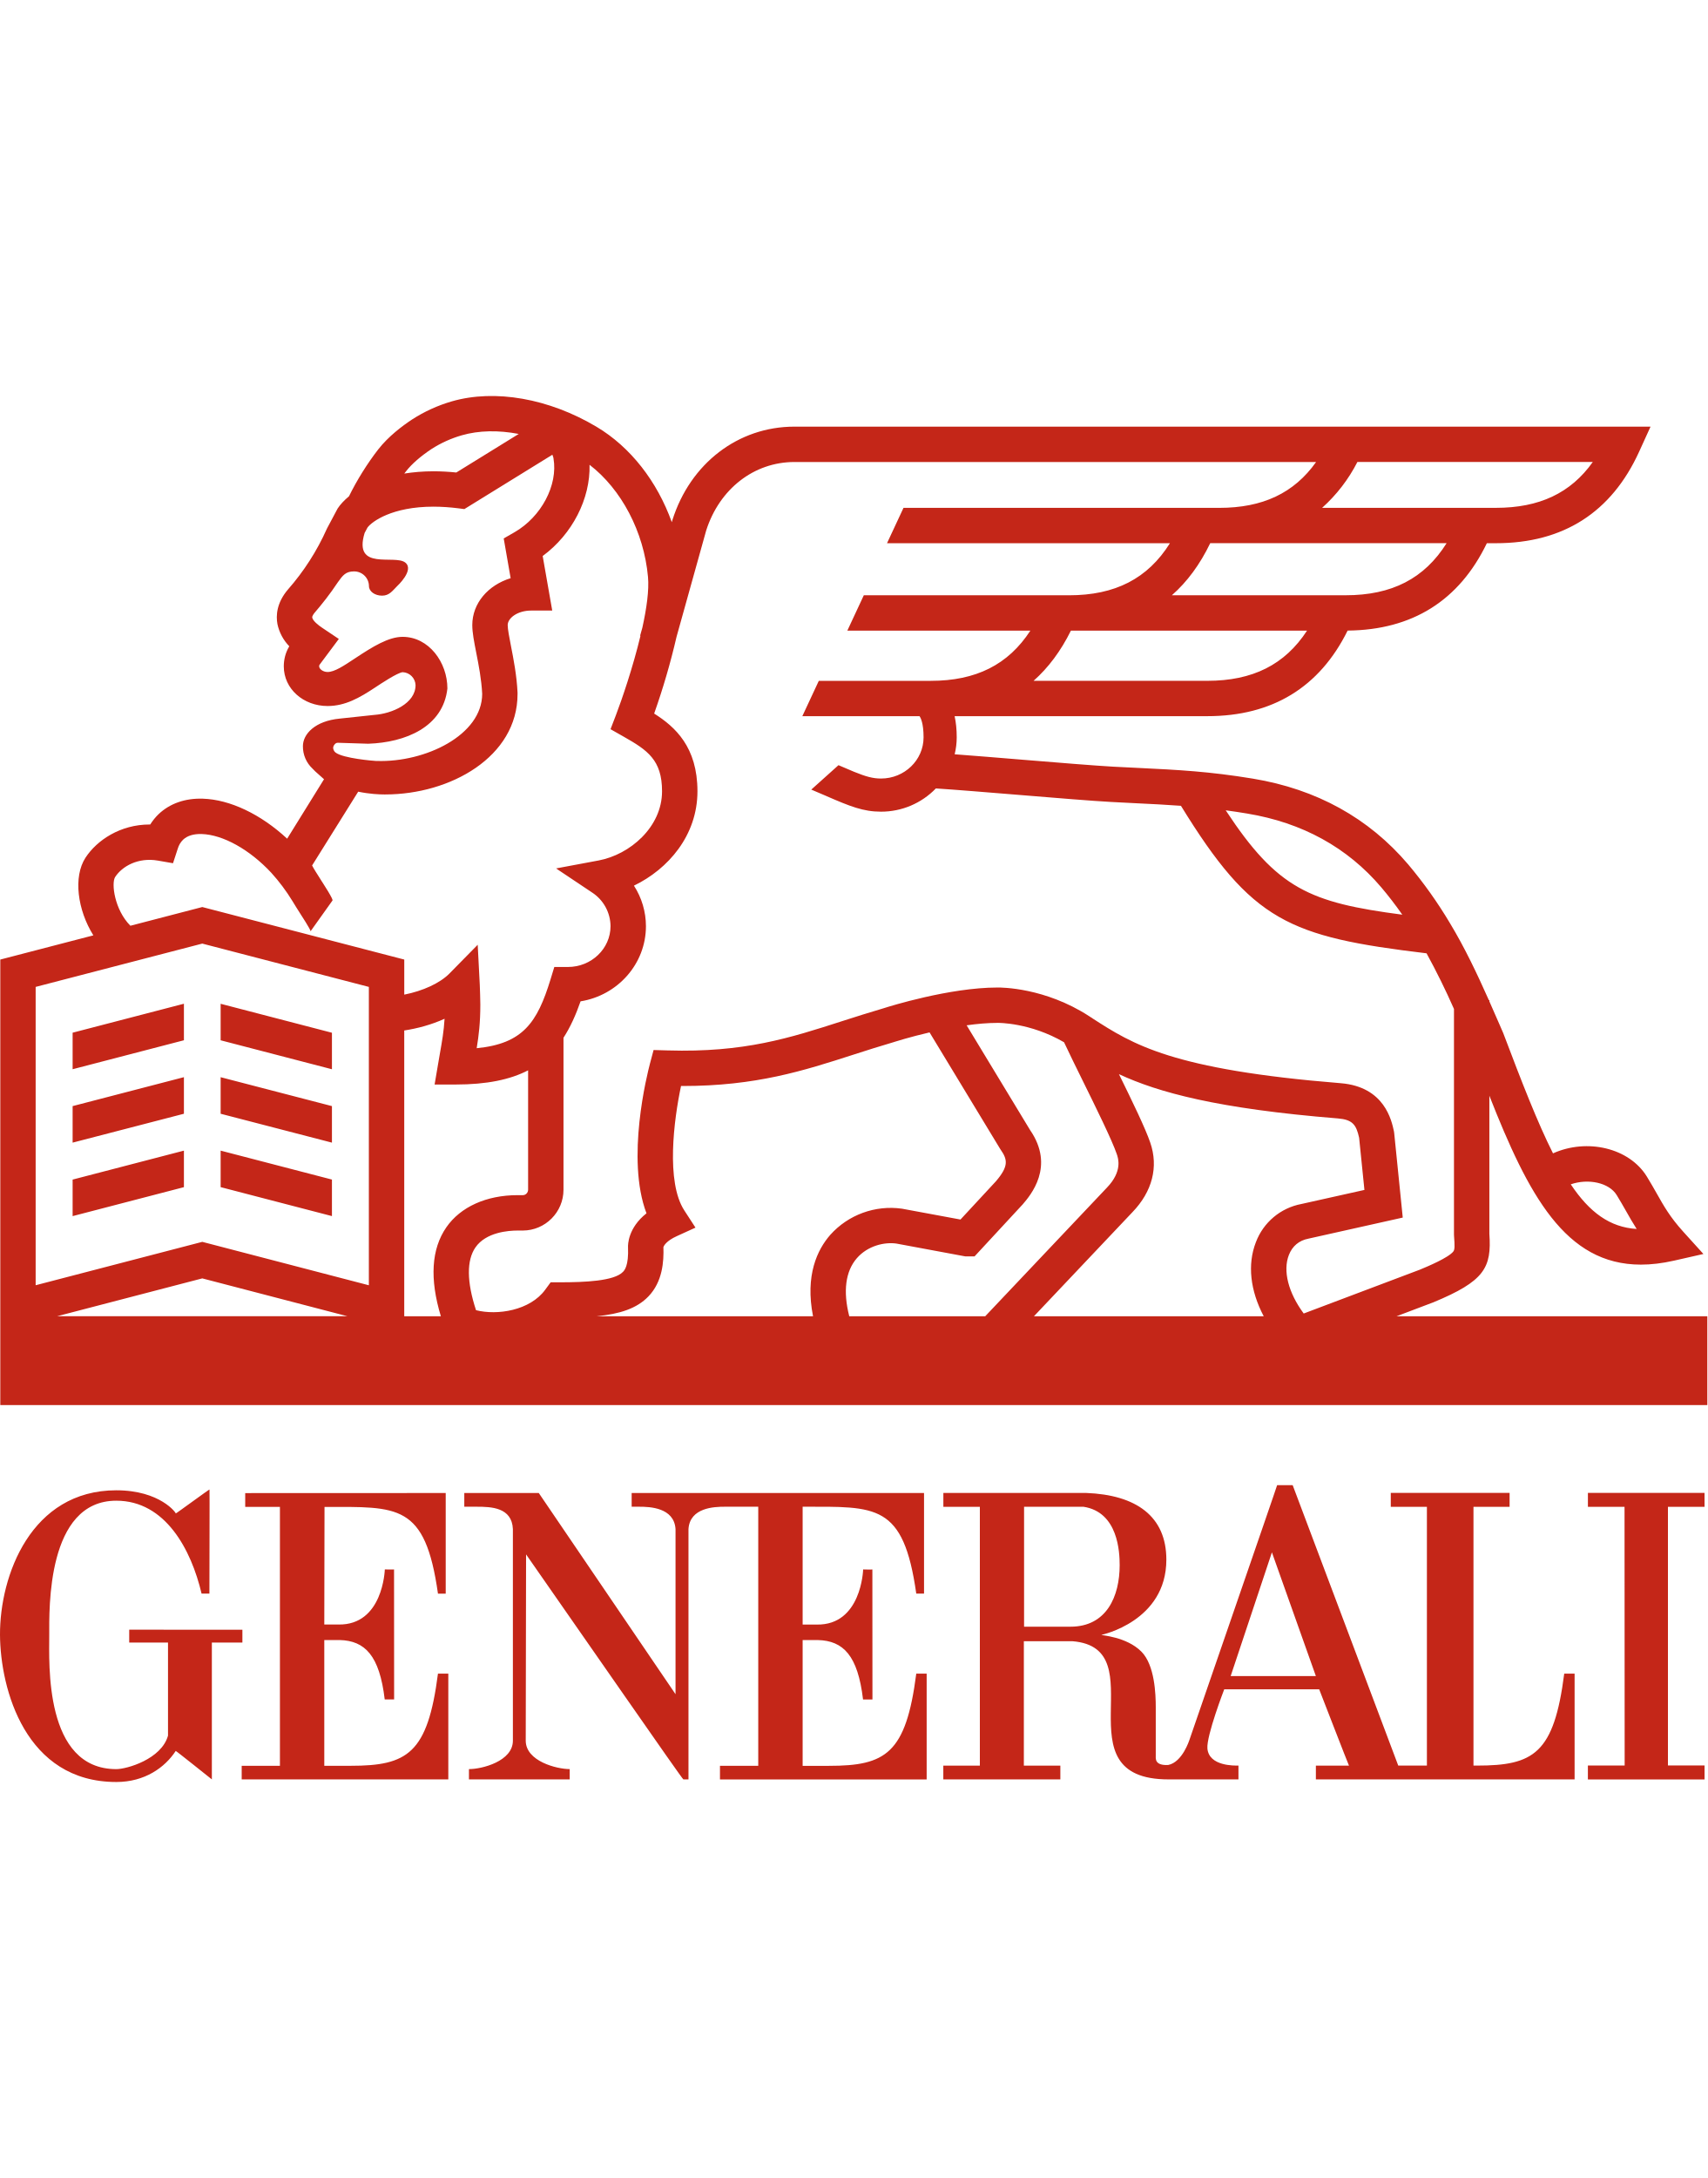
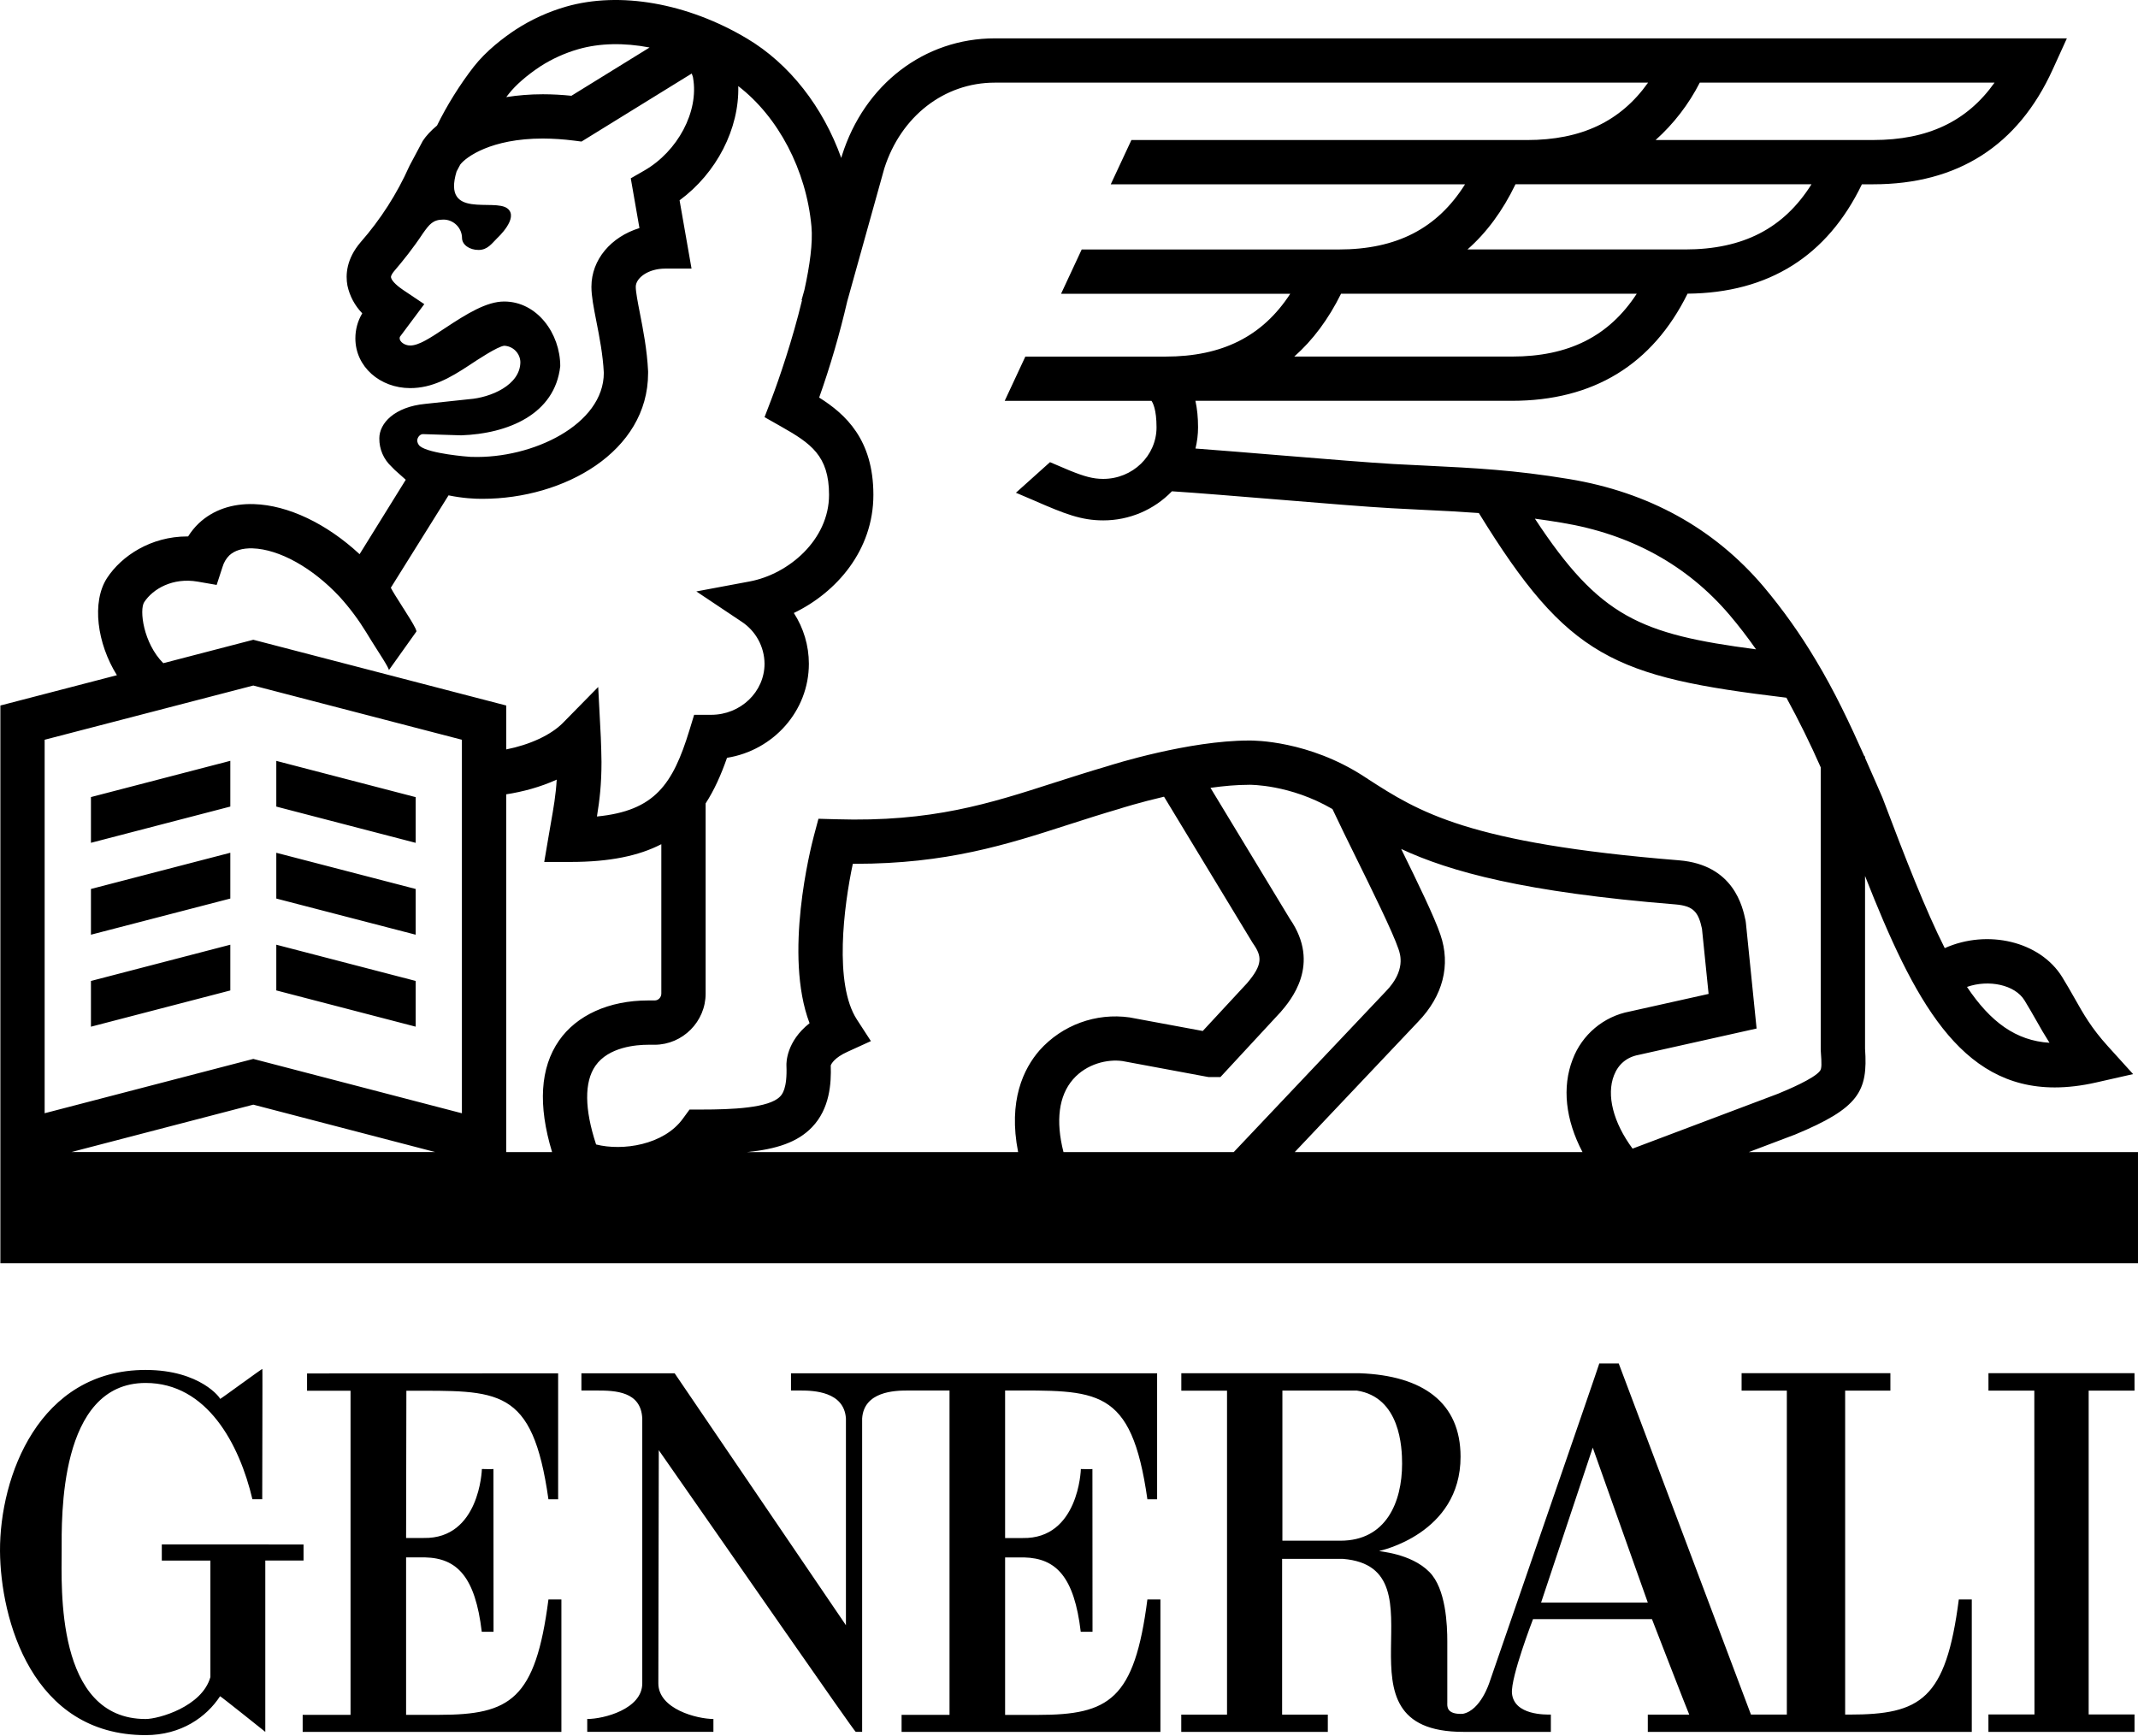
- <svg xmlns="http://www.w3.org/2000/svg" height="88" width="69">
-   <path d="M13.106 65.637h.571c1.8.033 1.875-2.2 1.875-2.226 0 0 .365.01.373 0l.003 5.253h-.38c-.21-1.773-.796-2.375-1.825-2.4h-.617v5.081h1.064c2.296 0 3.113-.492 3.53-3.724h.418v4.274h-8.35v-.55h1.545v-10.46H9.91v-.558l8.103-.003v4.065H17.7c-.518-3.653-1.61-3.503-4.585-3.503zm-3.31.21v.518H8.562v5.53c-.005-.004-1.456-1.165-1.46-1.15C6.666 71.412 5.853 72 4.7 72 1.028 72 .016 68.255 0 66.058c-.01-2.402 1.254-5.844 4.7-5.844 1.777 0 2.433.929 2.402.936.005.015 1.373-.995 1.365-.967.008-.009-.004 3.473-.004 4.204h-.317c-.418-1.776-1.462-3.753-3.446-3.753-2.816 0-2.71 4.377-2.71 5.424 0 1.145-.21 5.422 2.71 5.422.42 0 1.824-.399 2.09-1.354v-3.76H5.222v-.52zm53.42 1.774h.42v4.274H53.18v-.556h1.338c-.01 0-1.206-3.09-1.204-3.083h-3.838s-.722 1.87-.68 2.391c.065.72 1.098.69 1.255.69v.558h-2.82c-4.47.005-.473-5.302-3.886-5.583h-1.967v5.027h1.475v.556h-4.73v-.556H39.6V60.883h-1.475v-.562h5.766c2.03.076 3.246.946 3.246 2.695 0 2.496-2.623 3.039-2.623 3.039-.024.023 1.01.067 1.615.678.54.542.58 1.724.58 2.244v1.98c0 .1-.04.382.5.356.585-.113.861-1.026.854-.995.007-.03 3.565-10.32 3.551-10.312h.628l4.267 11.331h1.158V60.881h-1.46v-.563h4.802v.563h-1.46v10.456h.14c2.294 0 3.113-.484 3.528-3.716zm-13.48.1h3.444l-1.777-5zm-6.474-1.996c1.465 0 1.988-1.233 1.988-2.486 0-.518-.057-2.147-1.465-2.36h-2.398v4.846zM32.438 60.88v4.759h.57c1.801.032 1.875-2.201 1.875-2.227 0 0 .366.01.373 0l.003 5.253h-.38c-.21-1.773-.795-2.374-1.825-2.4h-.616v5.082H33.5c2.296 0 3.114-.493 3.53-3.725h.42v4.274h-8.353v-.55h1.547V60.878h-1.357c-.416 0-1.406.031-1.463.903v10.113h-.207c-.038.006-4.168-5.96-6.356-9.09l-.014 7.525c0 .833 1.256 1.15 1.777 1.15v.415h-4.072v-.415h.006c.521 0 1.77-.317 1.77-1.15v-8.548c-.039-.876-.87-.903-1.464-.903h-.5v-.555h3.01l5.527 8.13v-6.672c-.057-.872-1.046-.903-1.463-.903h-.31v-.555h11.816v4.065h-.314c-.519-3.653-1.617-3.51-4.593-3.51zm36.45.002h-1.48v10.45h1.48v.564h-4.715v-.563h1.486l-.005-10.451h-1.48v-.564h4.713zm-12.448-7.7H69v3.588H.012v-18l3.761-.978c-.64-1.023-.822-2.364-.317-3.139.464-.709 1.411-1.34 2.59-1.34h.025c.098-.156.213-.298.344-.423.454-.428 1.07-.643 1.782-.62 1.103.035 2.345.63 3.408 1.616l1.49-2.402-.356-.318-.105-.107a1.22 1.22 0 0 1-.392-.913c0-.48.48-1.016 1.492-1.112l1.404-.15c.691-.05 1.656-.454 1.656-1.202a.543.543 0 0 0-.523-.523c-.216.024-.877.463-1.127.629-.614.406-1.194.738-1.905.738-.976 0-1.77-.691-1.77-1.605 0-.277.071-.55.21-.787l.012-.022a1.83 1.83 0 0 1-.479-.898c-.062-.338-.038-.854.428-1.399a9.71 9.71 0 0 0 1.568-2.446l.022-.044.414-.777c.107-.164.262-.331.46-.496.314-.642.742-1.329 1.184-1.897.406-.52.966-.943 1.365-1.206a6.073 6.073 0 0 1 1.612-.734c1.738-.5 3.921-.116 5.84 1.027 1.38.82 2.457 2.215 3.045 3.856l.023-.08c.723-2.296 2.66-3.78 4.932-3.78h34.6l-.46 1.01c-1.118 2.455-3.066 3.7-5.79 3.7h-.365c-1.118 2.317-3.01 3.506-5.627 3.53-1.134 2.292-3.04 3.458-5.67 3.458H38.58c.056.253.085.536.085.855 0 .236-.03.465-.083.685.782.058 1.777.14 2.747.22 1.44.118 2.927.24 3.647.28l1.041.052c1.592.078 2.848.14 4.623.433 2.567.425 4.676 1.59 6.27 3.464.627.745 1.192 1.54 1.69 2.377.6.993 1.1 2.052 1.57 3.107h.021v.05c.134.301.265.603.395.9l.165.38c.757 2 1.387 3.62 2.012 4.861 1.378-.617 3.078-.223 3.793.938.15.244.275.464.396.677.292.519.547.967 1.07 1.545l.82.906-1.192.27c-.477.108-.92.16-1.337.16-3.056 0-4.546-2.817-6.122-6.824v5.575c.097 1.38-.198 1.916-2.27 2.775l-.02.007zm-4.352-2.474c-.248.637-.024 1.518.6 2.363l4.696-1.772c.3-.124 1.16-.483 1.353-.737.057-.076.057-.218.026-.636l-.002-.053v-9.107a29.293 29.293 0 0 0-1.108-2.248c-5.573-.67-7.049-1.284-9.926-5.96a65.68 65.68 0 0 0-1.78-.102c-.33-.016-.678-.034-1.048-.054-.74-.04-2.172-.157-3.687-.282-1.268-.103-2.578-.212-3.39-.264-.58.601-1.38.94-2.216.939-.72 0-1.25-.215-2.202-.628v-.001l-.617-.263 1.1-.987.628.267c.488.198.765.273 1.09.273.95 0 1.72-.747 1.72-1.664 0-.58-.12-.796-.163-.855h-4.737l.666-1.428h4.52c1.833 0 3.134-.651 4.03-2.028h-7.397l.666-1.429h8.29c1.87 0 3.184-.674 4.082-2.104H35.848l.666-1.428h12.76c1.755 0 3.023-.595 3.915-1.853H32.105c-1.632 0-3.03 1.087-3.566 2.77l-1.197 4.292a28.501 28.501 0 0 1-.905 3.102c.852.536 1.75 1.355 1.75 3.14 0 1.784-1.184 3.146-2.567 3.813a3.02 3.02 0 0 1 .485 1.637c0 1.527-1.146 2.798-2.642 3.037-.193.554-.414 1.045-.69 1.471v6.137a1.65 1.65 0 0 1-1.643 1.653h-.215c-.369 0-1.274.066-1.7.681-.362.522-.353 1.395.023 2.537.853.217 2.184.018 2.8-.832l.216-.295h.376c1 0 2.188-.048 2.545-.42.06-.06.237-.246.206-.999-.004-.092-.005-.776.746-1.368-.837-2.202.03-5.63.141-6.051l.146-.547.566.016c3.097.094 4.942-.502 7.076-1.19.534-.17 1.085-.348 1.675-.52.2-.065 2.643-.83 4.574-.831.173-.004 1.931.005 3.702 1.151l.107.07.01-.005.006.016c1.657 1.071 3.238 2.083 10.056 2.634 1.771.145 2.055 1.504 2.15 1.95l.01.074.345 3.405-3.814.852c-.376.072-.649.3-.789.661zm-1.016 2.474c-.547-1.038-.666-2.094-.317-2.991a2.45 2.45 0 0 1 1.84-1.545l2.547-.568-.214-2.106c-.116-.534-.27-.734-.859-.783-4.873-.393-7.269-1.054-8.848-1.789.547 1.113 1.073 2.198 1.265 2.765.34.981.083 1.98-.72 2.812l-3.98 4.205zm-16.75 0h5.495l4.914-5.192c.643-.665.462-1.19.402-1.362-.186-.55-.857-1.91-1.395-3.001a85.82 85.82 0 0 1-.735-1.515c-1.377-.802-2.663-.782-2.676-.784l-.017.001c-.394 0-.82.038-1.244.098l2.563 4.23c1.018 1.476.021 2.634-.307 3.016l-.018.018-1.917 2.071h-.378l-.068-.012-2.715-.505c-.48-.068-1.156.085-1.596.59-.46.528-.566 1.335-.308 2.347zm-.77-3.286a3.276 3.276 0 0 1 2.902-1.06l.021.004 2.342.434 1.43-1.543c.516-.603.48-.87.196-1.276l-.026-.04-2.85-4.702c-.805.188-1.396.376-1.408.38l-.017.006c-.575.168-1.12.342-1.647.512-2.02.652-3.94 1.268-6.904 1.268h-.068c-.29 1.365-.615 3.876.132 5.026l.452.696-.754.344c-.428.193-.523.39-.542.441.02.582-.032 1.397-.604 1.993-.47.49-1.154.71-2.093.803h8.744c-.327-1.658.176-2.692.694-3.286zm-15.512-.31c.571-.824 1.62-1.297 2.875-1.297h.215c.117 0 .213-.1.213-.223v-4.82c-.725.375-1.668.573-2.933.573h-.846l.142-.834.067-.39c.094-.532.164-.93.194-1.433-.53.241-1.1.393-1.63.474v11.546h1.48c-.459-1.513-.385-2.72.223-3.596zm-3.133 2.344V39.875l-6.732-1.75-6.734 1.75v12.054l6.734-1.753zm-12.6 1.251h11.735l-5.867-1.529zm2.347-17.747c-.162.248-.03 1.321.616 1.97l2.905-.756 8.163 2.122v1.417c.754-.149 1.44-.462 1.828-.855l1.14-1.16.084 1.623c.007.153.022.628.022.797 0 .72-.06 1.23-.147 1.76 1.867-.183 2.448-1.035 2.983-2.778l.154-.504h.55c.95 0 1.722-.74 1.722-1.65a1.64 1.64 0 0 0-.745-1.359l-1.456-.973 1.721-.322c1.26-.236 2.562-1.347 2.562-2.796 0-1.263-.589-1.661-1.547-2.204l-.535-.303.22-.574c.237-.62.686-1.929.99-3.2l-.014-.006.091-.325c.172-.78.276-1.52.227-2.05-.166-1.825-1.075-3.54-2.362-4.529.037 1.371-.697 2.806-1.894 3.686l.386 2.204h-.85c-.56 0-.95.309-.95.587 0 .166.064.494.132.844.104.53.233 1.19.266 1.881v.062c0 2.539-2.717 4.056-5.344 4.056h-.046c-.189 0-.584-.015-1.05-.112l-1.863 2.982c.062.122.204.347.303.5.052.082.092.144.1.16l.006.007.067.107c.094.146.25.394.318.537.025.054.038.092.03.104-.297.414-.59.831-.888 1.246.03-.042-.403-.692-.434-.747-.012-.021-.072-.113-.142-.225a6.43 6.43 0 0 1-.156-.254 7.6 7.6 0 0 0-.852-1.139c-.875-.94-1.952-1.54-2.813-1.567-.326-.01-.58.067-.753.229a.845.845 0 0 0-.215.363l-.192.588-.61-.106c-.804-.14-1.447.232-1.728.662zm8.814-5.248c-.016.075.031.173.09.217.305.24 1.546.339 1.626.342l.05.001c1.95.063 4.253-1.042 4.253-2.714-.029-.58-.14-1.153-.24-1.658-.089-.455-.16-.815-.16-1.118 0-.882.637-1.614 1.55-1.895l-.28-1.606.434-.249c1.085-.623 1.764-1.906 1.578-2.983l-.003-.022s-.01-.054-.042-.128l-3.557 2.196-.25-.032a8.11 8.11 0 0 0-.996-.066c-1.676 0-2.487.601-2.668.842l-.118.222c-.47 1.558 1.225.85 1.648 1.198.37.304-.33.946-.33.946-.182.179-.314.388-.61.388-.294 0-.532-.17-.532-.388a.599.599 0 0 0-.602-.592c-.336 0-.452.154-.653.435-.326.493-.649.893-.93 1.222-.029.033-.12.146-.107.21.025.132.25.31.394.406l.68.456-.786 1.053a.153.153 0 0 0-.009.052c0 .104.152.23.341.23.28 0 .648-.245 1.114-.554.715-.474 1.352-.866 1.918-.866 1.06 0 1.81 1.03 1.81 2.087-.173 1.562-1.699 2.18-3.198 2.232l-1.23-.039c-.084-.002-.163.076-.185.175zm2.948-11.152c-.026.032-.05.067-.077.1.36-.057.754-.092 1.182-.092a9.1 9.1 0 0 1 .92.049l2.523-1.558c-.819-.157-1.612-.144-2.302.055-.431.124-.842.31-1.22.552-.437.289-.802.607-1.026.894zm38.442-.368a6.394 6.394 0 0 1-1.426 1.853h7.022c1.756 0 3.025-.595 3.917-1.853zm-.477 5.385c1.868 0 3.184-.674 4.082-2.104H48.91c-.412.855-.93 1.56-1.55 2.104zm-5.59 3.457c1.835 0 3.135-.652 4.032-2.028H43.28c-.406.82-.91 1.498-1.51 2.028zm1.615 5.363c-.29-.049-.58-.092-.87-.131 2.092 3.18 3.395 3.726 7.137 4.217-.278-.396-.56-.763-.853-1.108-1.368-1.609-3.19-2.61-5.414-2.978zm14.932 15.416c-.31-.507-1.158-.68-1.857-.435.76 1.135 1.58 1.736 2.663 1.803a14.44 14.44 0 0 1-.437-.738c-.115-.2-.232-.408-.369-.63zm-51.923-6.56v1.475l-4.498-1.17v-1.475zm-10.48 1.474v-1.476l4.498-1.17v1.476zm0 2.966v-1.476l4.498-1.169V45zm10.48-1.476v1.476L8.917 45v-1.477zm0 2.968v1.476l-4.498-1.17V46.49zm-10.48 1.477V47.66l4.498-1.17v1.476z" fill="#c42618" />
+ <svg xmlns="http://www.w3.org/2000/svg" clip-rule="evenodd" fill-rule="evenodd" stroke-linejoin="round" stroke-miterlimit="2" viewBox="0 0 1000 812">
+   <path d="m13.106 65.637h.571c1.8.033 1.875-2.2 1.875-2.226 0 0 .365.01.373 0l.003 5.253h-.38c-.21-1.773-.796-2.375-1.825-2.4h-.617v5.081h1.064c2.296 0 3.113-.492 3.53-3.724h.418v4.274h-8.35v-.55h1.545v-10.46h-1.403v-.558l8.103-.003v4.065h-.313c-.518-3.653-1.61-3.503-4.585-3.503zm-3.31.21v.518h-1.234v5.53c-.005-.004-1.456-1.165-1.46-1.15-.436.667-1.249 1.255-2.402 1.255-3.672 0-4.684-3.745-4.7-5.942-.01-2.402 1.254-5.844 4.7-5.844 1.777 0 2.433.929 2.402.936.005.015 1.373-.995 1.365-.967.008-.009-.004 3.473-.004 4.204h-.317c-.418-1.776-1.462-3.753-3.446-3.753-2.816 0-2.71 4.377-2.71 5.424 0 1.145-.21 5.422 2.71 5.422.42 0 1.824-.399 2.09-1.354v-3.76h-1.568v-.52zm53.42 1.774h.42v4.274h-10.456v-.556h1.338c-.01 0-1.206-3.09-1.204-3.083h-3.838s-.722 1.87-.68 2.391c.065.72 1.098.69 1.255.69v.558h-2.82c-4.47.005-.473-5.302-3.886-5.583h-1.967v5.027h1.475v.556h-4.73v-.556h1.477v-10.456h-1.475v-.562h5.766c2.03.076 3.246.946 3.246 2.695 0 2.496-2.623 3.039-2.623 3.039-.024.023 1.01.067 1.615.678.54.542.58 1.724.58 2.244v1.98c0 .1-.04.382.5.356.585-.113.861-1.026.854-.995.007-.03 3.565-10.32 3.551-10.312h.628l4.267 11.331h1.158v-10.456h-1.46v-.563h4.802v.563h-1.46v10.456h.14c2.294 0 3.113-.484 3.528-3.716zm-13.48.1h3.444l-1.777-5zm-6.474-1.996c1.465 0 1.988-1.233 1.988-2.486 0-.518-.057-2.147-1.465-2.36h-2.398v4.846zm-10.824-4.845v4.759h.57c1.801.032 1.875-2.201 1.875-2.227 0 0 .366.01.373 0l.003 5.253h-.38c-.21-1.773-.795-2.374-1.825-2.4h-.616v5.082h1.062c2.296 0 3.114-.493 3.53-3.725h.42v4.274h-8.353v-.55h1.547v-10.468h-1.357c-.416 0-1.406.031-1.463.903v10.113h-.207c-.038.006-4.168-5.96-6.356-9.09l-.014 7.525c0 .833 1.256 1.15 1.777 1.15v.415h-4.072v-.415h.006c.521 0 1.77-.317 1.77-1.15v-8.548c-.039-.876-.87-.903-1.464-.903h-.5v-.555h3.01l5.527 8.13v-6.672c-.057-.872-1.046-.903-1.463-.903h-.31v-.555h11.816v4.065h-.314c-.519-3.653-1.617-3.51-4.593-3.51zm36.45.002h-1.48v10.45h1.48v.564h-4.715v-.563h1.486l-.005-10.451h-1.48v-.564h4.713zm-12.448-7.7h12.56v3.588h-68.988v-18l3.761-.978c-.64-1.023-.822-2.364-.317-3.139.464-.709 1.411-1.34 2.59-1.34h.025c.098-.156.213-.298.344-.423.454-.428 1.07-.643 1.782-.62 1.103.035 2.345.63 3.408 1.616l1.49-2.402-.356-.318-.105-.107c-.254-.235-.397-.567-.392-.913 0-.48.48-1.016 1.492-1.112l1.404-.15c.691-.05 1.656-.454 1.656-1.202-.01-.283-.24-.513-.523-.523-.216.024-.877.463-1.127.629-.614.406-1.194.738-1.905.738-.976 0-1.77-.691-1.77-1.605 0-.277.071-.55.21-.787l.012-.022c-.241-.248-.407-.559-.479-.898-.062-.338-.038-.854.428-1.399.642-.732 1.171-1.557 1.568-2.446l.022-.044.414-.777c.107-.164.262-.331.46-.496.314-.642.742-1.329 1.184-1.897.406-.52.966-.943 1.365-1.206.499-.322 1.042-.569 1.612-.734 1.738-.5 3.921-.116 5.84 1.027 1.38.82 2.457 2.215 3.045 3.856l.023-.08c.723-2.296 2.66-3.78 4.932-3.78h34.6l-.46 1.01c-1.118 2.455-3.066 3.7-5.79 3.7h-.365c-1.118 2.317-3.01 3.506-5.627 3.53-1.134 2.292-3.04 3.458-5.67 3.458h-10.213c.056.253.085.536.085.855 0 .236-.03.465-.083.685.782.058 1.777.14 2.747.22 1.44.118 2.927.24 3.647.28l1.041.052c1.592.078 2.848.14 4.623.433 2.567.425 4.676 1.59 6.27 3.464.627.745 1.192 1.54 1.69 2.377.6.993 1.1 2.052 1.57 3.107h.021v.05c.134.301.265.603.395.9l.165.38c.757 2 1.387 3.62 2.012 4.861 1.378-.617 3.078-.223 3.793.938.15.244.275.464.396.677.292.519.547.967 1.07 1.545l.82.906-1.192.27c-.477.108-.92.16-1.337.16-3.056 0-4.546-2.817-6.122-6.824v5.575c.097 1.38-.198 1.916-2.27 2.775l-.02.007zm-4.352-2.474c-.248.637-.024 1.518.6 2.363l4.696-1.772c.3-.124 1.16-.483 1.353-.737.057-.076.057-.218.026-.636l-.002-.053v-9.107c-.337-.765-.707-1.515-1.108-2.248-5.573-.67-7.049-1.284-9.926-5.96-.593-.042-1.186-.076-1.78-.102-.33-.016-.678-.034-1.048-.054-.74-.04-2.172-.157-3.687-.282-1.268-.103-2.578-.212-3.39-.264-.58.601-1.38.94-2.216.939-.72 0-1.25-.215-2.202-.628v-.001l-.617-.263 1.1-.987.628.267c.488.198.765.273 1.09.273.95 0 1.72-.747 1.72-1.664 0-.58-.12-.796-.163-.855h-4.737l.666-1.428h4.52c1.833 0 3.134-.651 4.03-2.028h-7.397l.666-1.429h8.29c1.87 0 3.184-.674 4.082-2.104h-11.434l.666-1.428h12.76c1.755 0 3.023-.595 3.915-1.853h-21.084c-1.632 0-3.03 1.087-3.566 2.77l-1.197 4.292c-.243 1.05-.545 2.086-.905 3.102.852.536 1.75 1.355 1.75 3.14 0 1.784-1.184 3.146-2.567 3.813.316.488.484 1.056.485 1.637 0 1.527-1.146 2.798-2.642 3.037-.193.554-.414 1.045-.69 1.471v6.137c.002.904-.739 1.649-1.643 1.653h-.215c-.369 0-1.274.066-1.7.681-.362.522-.353 1.395.023 2.537.853.217 2.184.018 2.8-.832l.216-.295h.376c1 0 2.188-.048 2.545-.42.06-.06.237-.246.206-.999-.004-.092-.005-.776.746-1.368-.837-2.202.03-5.63.141-6.051l.146-.547.566.016c3.097.094 4.942-.502 7.076-1.19.534-.17 1.085-.348 1.675-.52.2-.065 2.643-.83 4.574-.831.173-.004 1.931.005 3.702 1.151l.107.07.01-.005.006.016c1.657 1.071 3.238 2.083 10.056 2.634 1.771.145 2.055 1.504 2.15 1.95l.01.074.345 3.405-3.814.852c-.376.072-.649.3-.789.661zm-1.016 2.474c-.547-1.038-.666-2.094-.317-2.991.301-.8 1-1.387 1.84-1.545l2.547-.568-.214-2.106c-.116-.534-.27-.734-.859-.783-4.873-.393-7.269-1.054-8.848-1.789.547 1.113 1.073 2.198 1.265 2.765.34.981.083 1.98-.72 2.812l-3.98 4.205zm-16.75 0h5.495l4.914-5.192c.643-.665.462-1.19.402-1.362-.186-.55-.857-1.91-1.395-3.001-.25-.503-.495-1.008-.735-1.515-1.377-.802-2.663-.782-2.676-.784l-.017.001c-.394 0-.82.038-1.244.098l2.563 4.23c1.018 1.476.021 2.634-.307 3.016l-.018.018-1.917 2.071h-.378l-.068-.012-2.715-.505c-.48-.068-1.156.085-1.596.59-.46.528-.566 1.335-.308 2.347zm-.77-3.286c.729-.815 1.819-1.213 2.902-1.06l.021.004 2.342.434 1.43-1.543c.516-.603.48-.87.196-1.276l-.026-.04-2.85-4.702c-.805.188-1.396.376-1.408.38l-.017.006c-.575.168-1.12.342-1.647.512-2.02.652-3.94 1.268-6.904 1.268h-.068c-.29 1.365-.615 3.876.132 5.026l.452.696-.754.344c-.428.193-.523.39-.542.441.02.582-.032 1.397-.604 1.993-.47.49-1.154.71-2.093.803h8.744c-.327-1.658.176-2.692.694-3.286zm-15.512-.31c.571-.824 1.62-1.297 2.875-1.297h.215c.117 0 .213-.1.213-.223v-4.82c-.725.375-1.668.573-2.933.573h-.846l.142-.834.067-.39c.094-.532.164-.93.194-1.433-.53.241-1.1.393-1.63.474v11.546h1.48c-.459-1.513-.385-2.72.223-3.596zm-3.133 2.344v-12.055l-6.732-1.75-6.734 1.75v12.054l6.734-1.753zm-12.6 1.251h11.735l-5.867-1.529zm2.347-17.747c-.162.248-.03 1.321.616 1.97l2.905-.756 8.163 2.122v1.417c.754-.149 1.44-.462 1.828-.855l1.14-1.16.084 1.623c.007.153.022.628.022.797 0 .72-.06 1.23-.147 1.76 1.867-.183 2.448-1.035 2.983-2.778l.154-.504h.55c.95 0 1.722-.74 1.722-1.65-.005-.549-.285-1.06-.745-1.359l-1.456-.973 1.721-.322c1.26-.236 2.562-1.347 2.562-2.796 0-1.263-.589-1.661-1.547-2.204l-.535-.303.22-.574c.237-.62.686-1.929.99-3.2l-.014-.006.091-.325c.172-.78.276-1.52.227-2.05-.166-1.825-1.075-3.54-2.362-4.529.037 1.371-.697 2.806-1.894 3.686l.386 2.204h-.85c-.56 0-.95.309-.95.587 0 .166.064.494.132.844.104.53.233 1.19.266 1.881v.062c0 2.539-2.717 4.056-5.344 4.056h-.046c-.189 0-.584-.015-1.05-.112l-1.863 2.982c.062.122.204.347.303.5.052.082.092.144.1.16l.006.007.067.107c.094.146.25.394.318.537.025.054.038.092.03.104-.297.414-.59.831-.888 1.246.03-.042-.403-.692-.434-.747-.012-.021-.072-.113-.142-.225-.054-.083-.106-.168-.156-.254-.248-.405-.533-.787-.852-1.139-.875-.94-1.952-1.54-2.813-1.567-.326-.01-.58.067-.753.229-.101.101-.175.226-.215.363l-.192.588-.61-.106c-.804-.14-1.447.232-1.728.662zm8.814-5.248c-.016.075.031.173.09.217.305.24 1.546.339 1.626.342l.05.001c1.95.063 4.253-1.042 4.253-2.714-.029-.58-.14-1.153-.24-1.658-.089-.455-.16-.815-.16-1.118 0-.882.637-1.614 1.55-1.895l-.28-1.606.434-.249c1.085-.623 1.764-1.906 1.578-2.983l-.003-.022s-.01-.054-.042-.128l-3.557 2.196-.25-.032c-.33-.042-.663-.064-.996-.066-1.676 0-2.487.601-2.668.842l-.118.222c-.47 1.558 1.225.85 1.648 1.198.37.304-.33.946-.33.946-.182.179-.314.388-.61.388-.294 0-.532-.17-.532-.388-.004-.327-.275-.594-.602-.592-.336 0-.452.154-.653.435-.326.493-.649.893-.93 1.222-.029.033-.12.146-.107.21.025.132.25.31.394.406l.68.456-.786 1.053c-.006.017-.009.034-.009.052 0 .104.152.23.341.23.28 0 .648-.245 1.114-.554.715-.474 1.352-.866 1.918-.866 1.06 0 1.81 1.03 1.81 2.087-.173 1.562-1.699 2.18-3.198 2.232l-1.23-.039c-.084-.002-.163.076-.185.175zm2.948-11.152c-.026.032-.05.067-.077.1.36-.057.754-.092 1.182-.092.307.001.614.017.92.049l2.523-1.558c-.819-.157-1.612-.144-2.302.055-.431.124-.842.31-1.22.552-.437.289-.802.607-1.026.894zm38.442-.368c-.357.7-.841 1.328-1.426 1.853h7.022c1.756 0 3.025-.595 3.917-1.853zm-.477 5.385c1.868 0 3.184-.674 4.082-2.104h-9.553c-.412.855-.93 1.56-1.55 2.104zm-5.59 3.457c1.835 0 3.135-.652 4.032-2.028h-9.543c-.406.82-.91 1.498-1.51 2.028zm1.615 5.363c-.29-.049-.58-.092-.87-.131 2.092 3.18 3.395 3.726 7.137 4.217-.278-.396-.56-.763-.853-1.108-1.368-1.609-3.19-2.61-5.414-2.978zm14.932 15.416c-.31-.507-1.158-.68-1.857-.435.76 1.135 1.58 1.736 2.663 1.803-.153-.242-.299-.488-.437-.738-.115-.2-.232-.408-.369-.63zm-51.923-6.56v1.475l-4.498-1.17v-1.475zm-10.48 1.474v-1.476l4.498-1.17v1.476zm0 2.966v-1.476l4.498-1.169v1.478zm10.48-1.476v1.476l-4.498-1.167v-1.477zm0 2.968v1.476l-4.498-1.17v-1.475zm-10.48 1.477v-1.476l4.498-1.17v1.476z" fill-rule="nonzero" transform="matrix(14.4927 0 0 14.4927 .000853 -231.884)" />
</svg>
